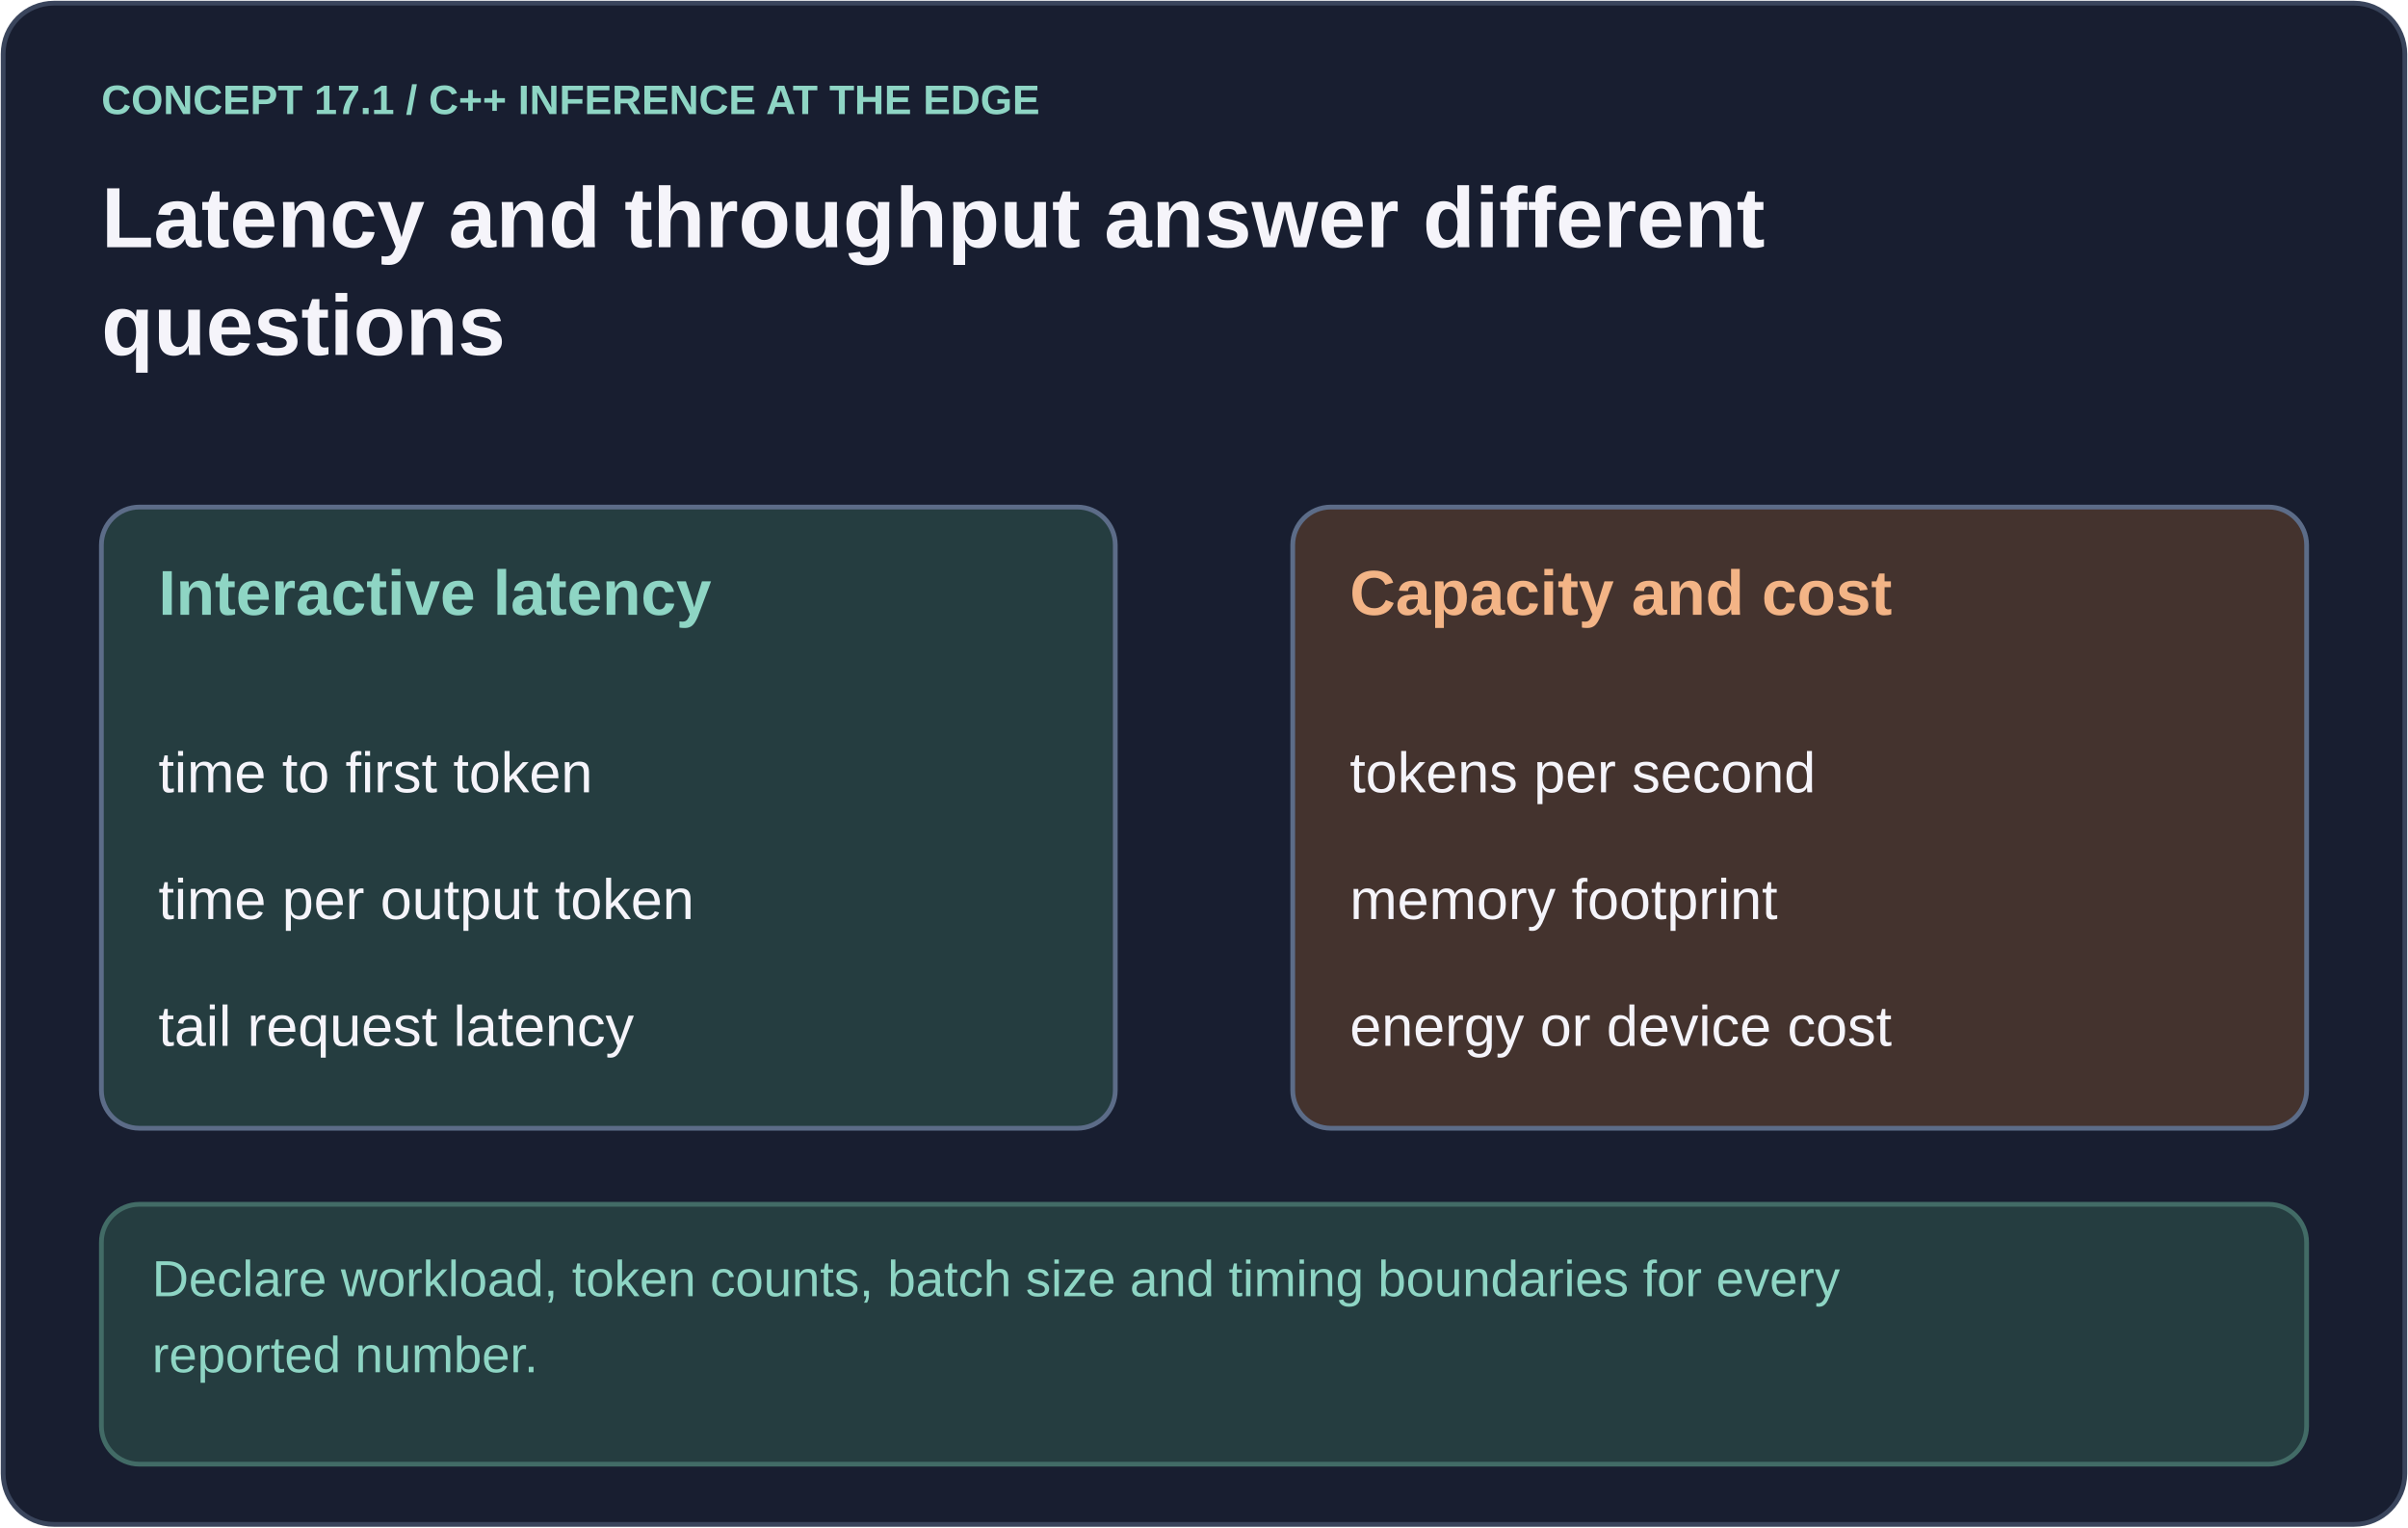
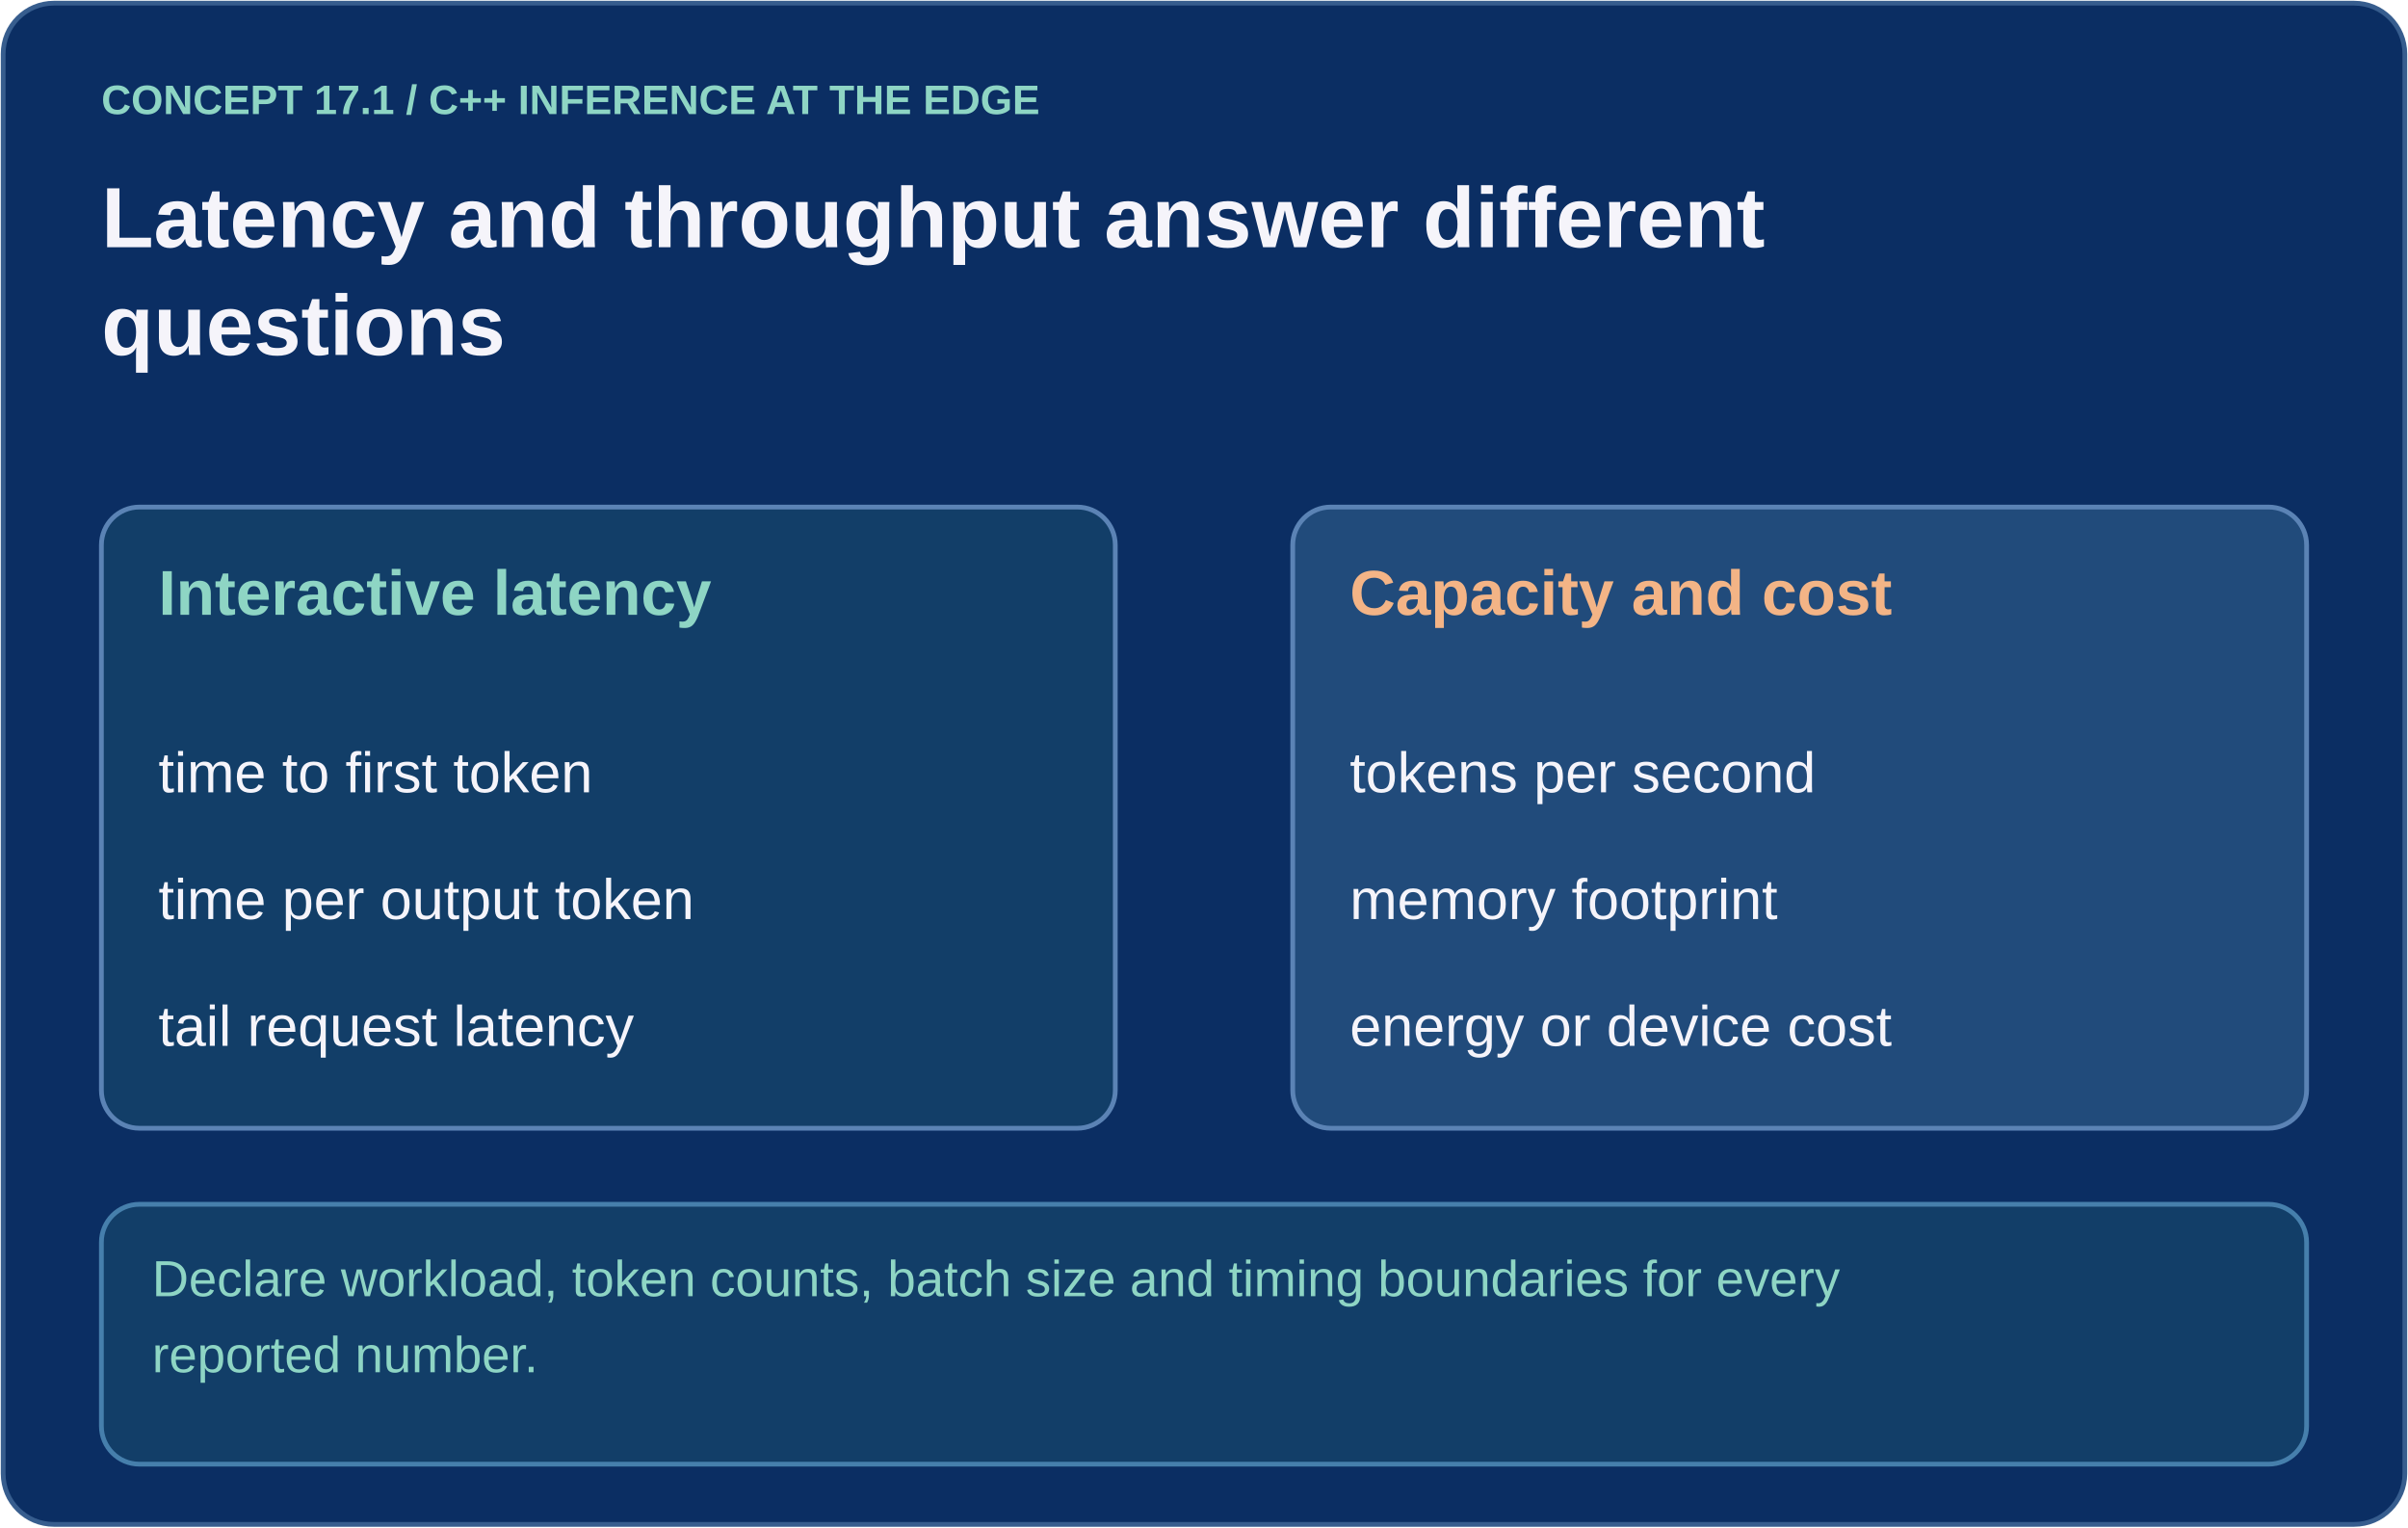
<svg xmlns="http://www.w3.org/2000/svg" width="760" height="482" viewBox="0 0 760 482" role="img" aria-labelledby="title desc">
  <defs>
    <marker id="arrow" viewBox="0 0 10 10" refX="9" refY="5" markerWidth="6" markerHeight="6" orient="auto-start-reverse">
      <path d="M0 0 L10 5 L0 10 Z" fill="#738993" />
    </marker>
  </defs>
  <g font-family="Arial, Helvetica, sans-serif">
-     <rect x="1" y="1" width="758" height="480" rx="16" fill="#181e30" stroke="#3a455c" stroke-width="1.5" />
+     <rect x="1" y="1" width="758" height="480" rx="16" fill="#0b2e63" stroke="#375d8e" stroke-width="1.5" />
    <text x="32" y="36" font-size="13" fill="#8ed5c4" font-weight="700" text-anchor="start">CONCEPT 17.1  /  C++ INFERENCE AT THE EDGE</text>
    <text x="32" y="78" font-size="27" fill="#f5f4fa" font-weight="600" text-anchor="start">Latency and throughput answer different</text>
    <text x="32" y="112" font-size="27" fill="#f5f4fa" font-weight="600" text-anchor="start">questions</text>
-     <rect x="32" y="160" width="320" height="196" rx="12" fill="#253d40" stroke="#5c6c88" stroke-width="1.5" />
+     <rect x="32" y="160" width="320" height="196" rx="12" fill="#123e68" stroke="#5b83b5" stroke-width="1.5" />
    <text x="50" y="194" font-size="20" fill="#8ed5c4" font-weight="600" text-anchor="start">Interactive latency</text>
    <text x="50" y="250" font-size="18" fill="#f5f4fa" font-weight="400" text-anchor="start">time to first token</text>
    <text x="50" y="290" font-size="18" fill="#f5f4fa" font-weight="400" text-anchor="start">time per output token</text>
    <text x="50" y="330" font-size="18" fill="#f5f4fa" font-weight="400" text-anchor="start">tail request latency</text>
-     <rect x="408" y="160" width="320" height="196" rx="12" fill="#44332e" stroke="#5c6c88" stroke-width="1.5" />
+     <rect x="408" y="160" width="320" height="196" rx="12" fill="#214b7b" stroke="#5b83b5" stroke-width="1.5" />
    <text x="426" y="194" font-size="20" fill="#f3b486" font-weight="600" text-anchor="start">Capacity and cost</text>
    <text x="426" y="250" font-size="18" fill="#f5f4fa" font-weight="400" text-anchor="start">tokens per second</text>
    <text x="426" y="290" font-size="18" fill="#f5f4fa" font-weight="400" text-anchor="start">memory footprint</text>
    <text x="426" y="330" font-size="18" fill="#f5f4fa" font-weight="400" text-anchor="start">energy or device cost</text>
-     <rect x="32" y="380" width="696" height="82" rx="12" fill="#253d40" stroke="#426b66" stroke-width="1.5" />
+     <rect x="32" y="380" width="696" height="82" rx="12" fill="#123e68" stroke="#467fac" stroke-width="1.5" />
    <text x="48" y="409" font-size="16" fill="#8ed5c4" font-weight="400" text-anchor="start">Declare workload, token counts, batch size and timing boundaries for every</text>
    <text x="48" y="433" font-size="16" fill="#8ed5c4" font-weight="400" text-anchor="start">reported number.</text>
  </g>
</svg>
